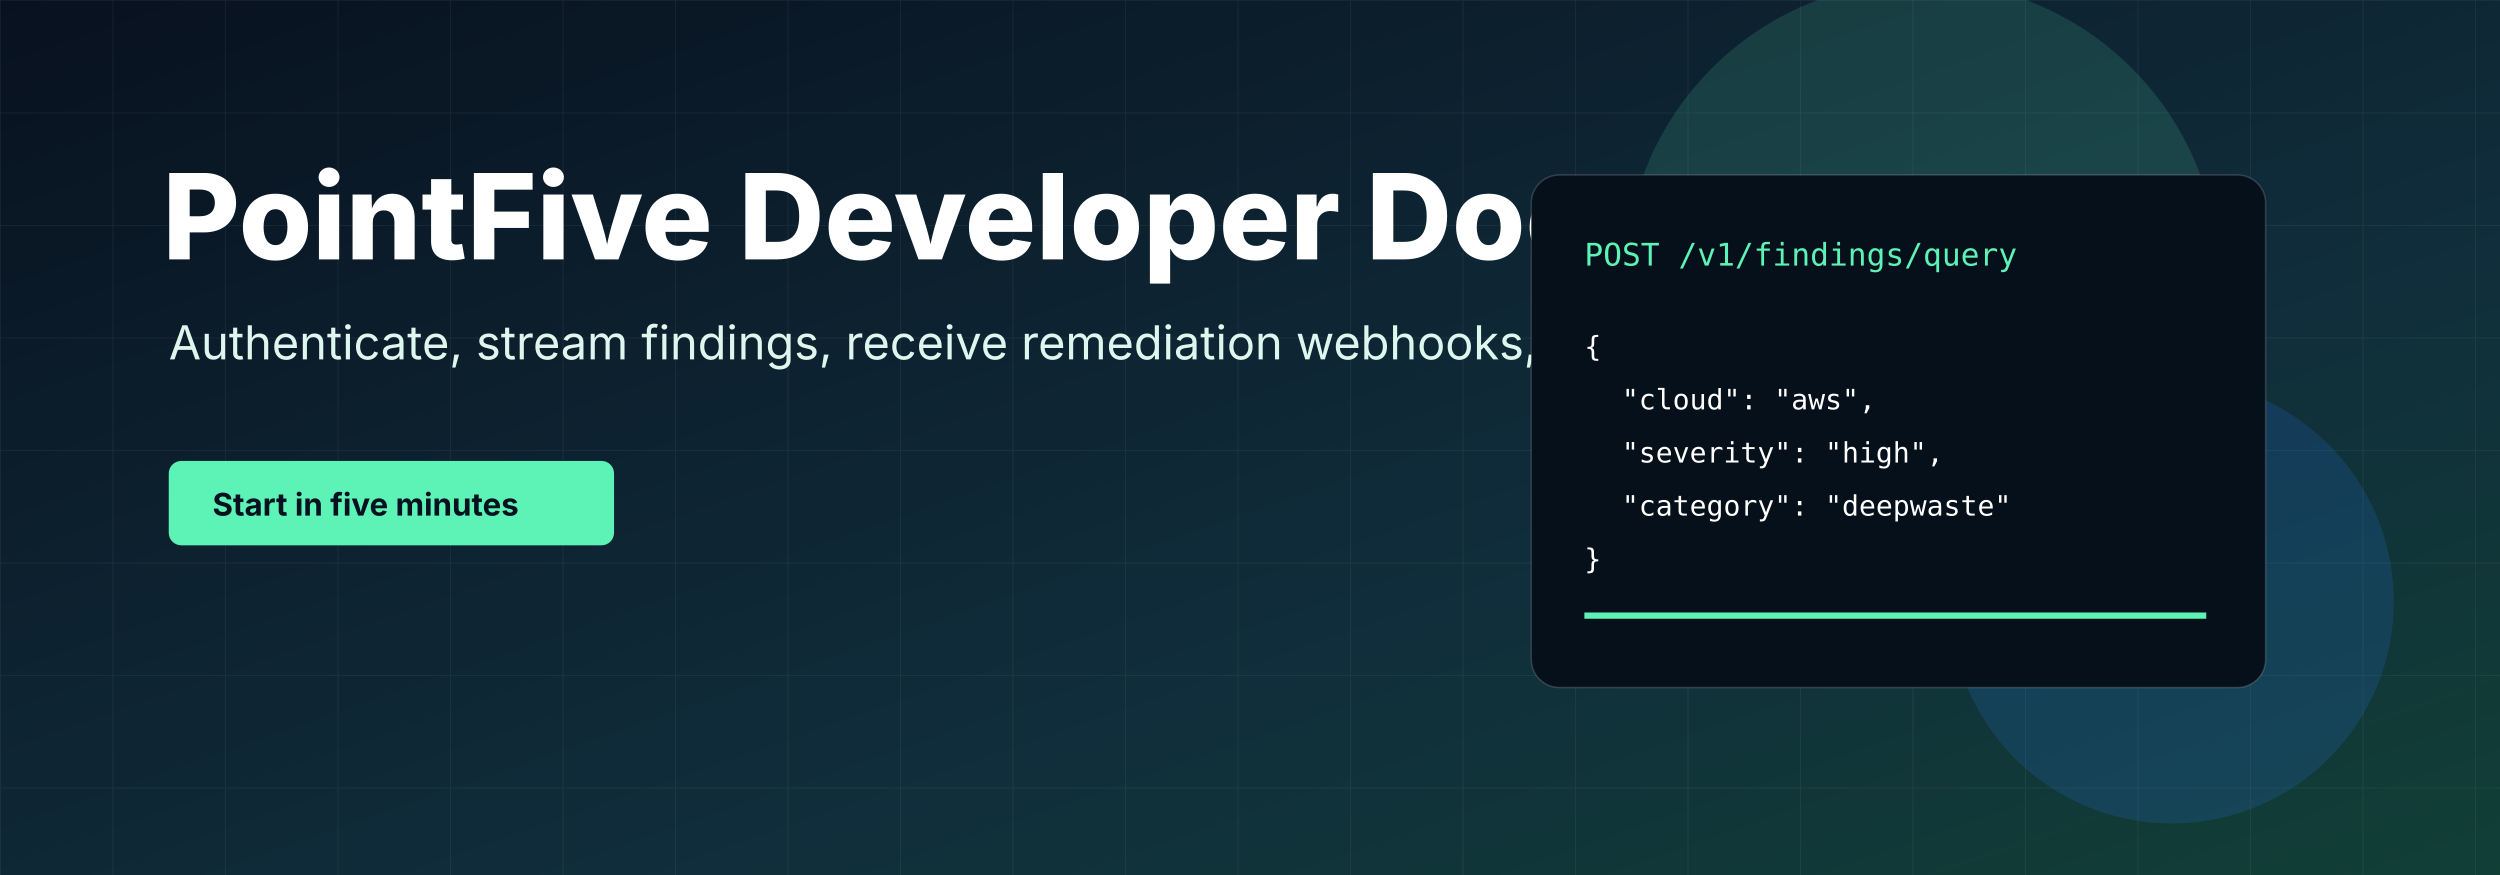
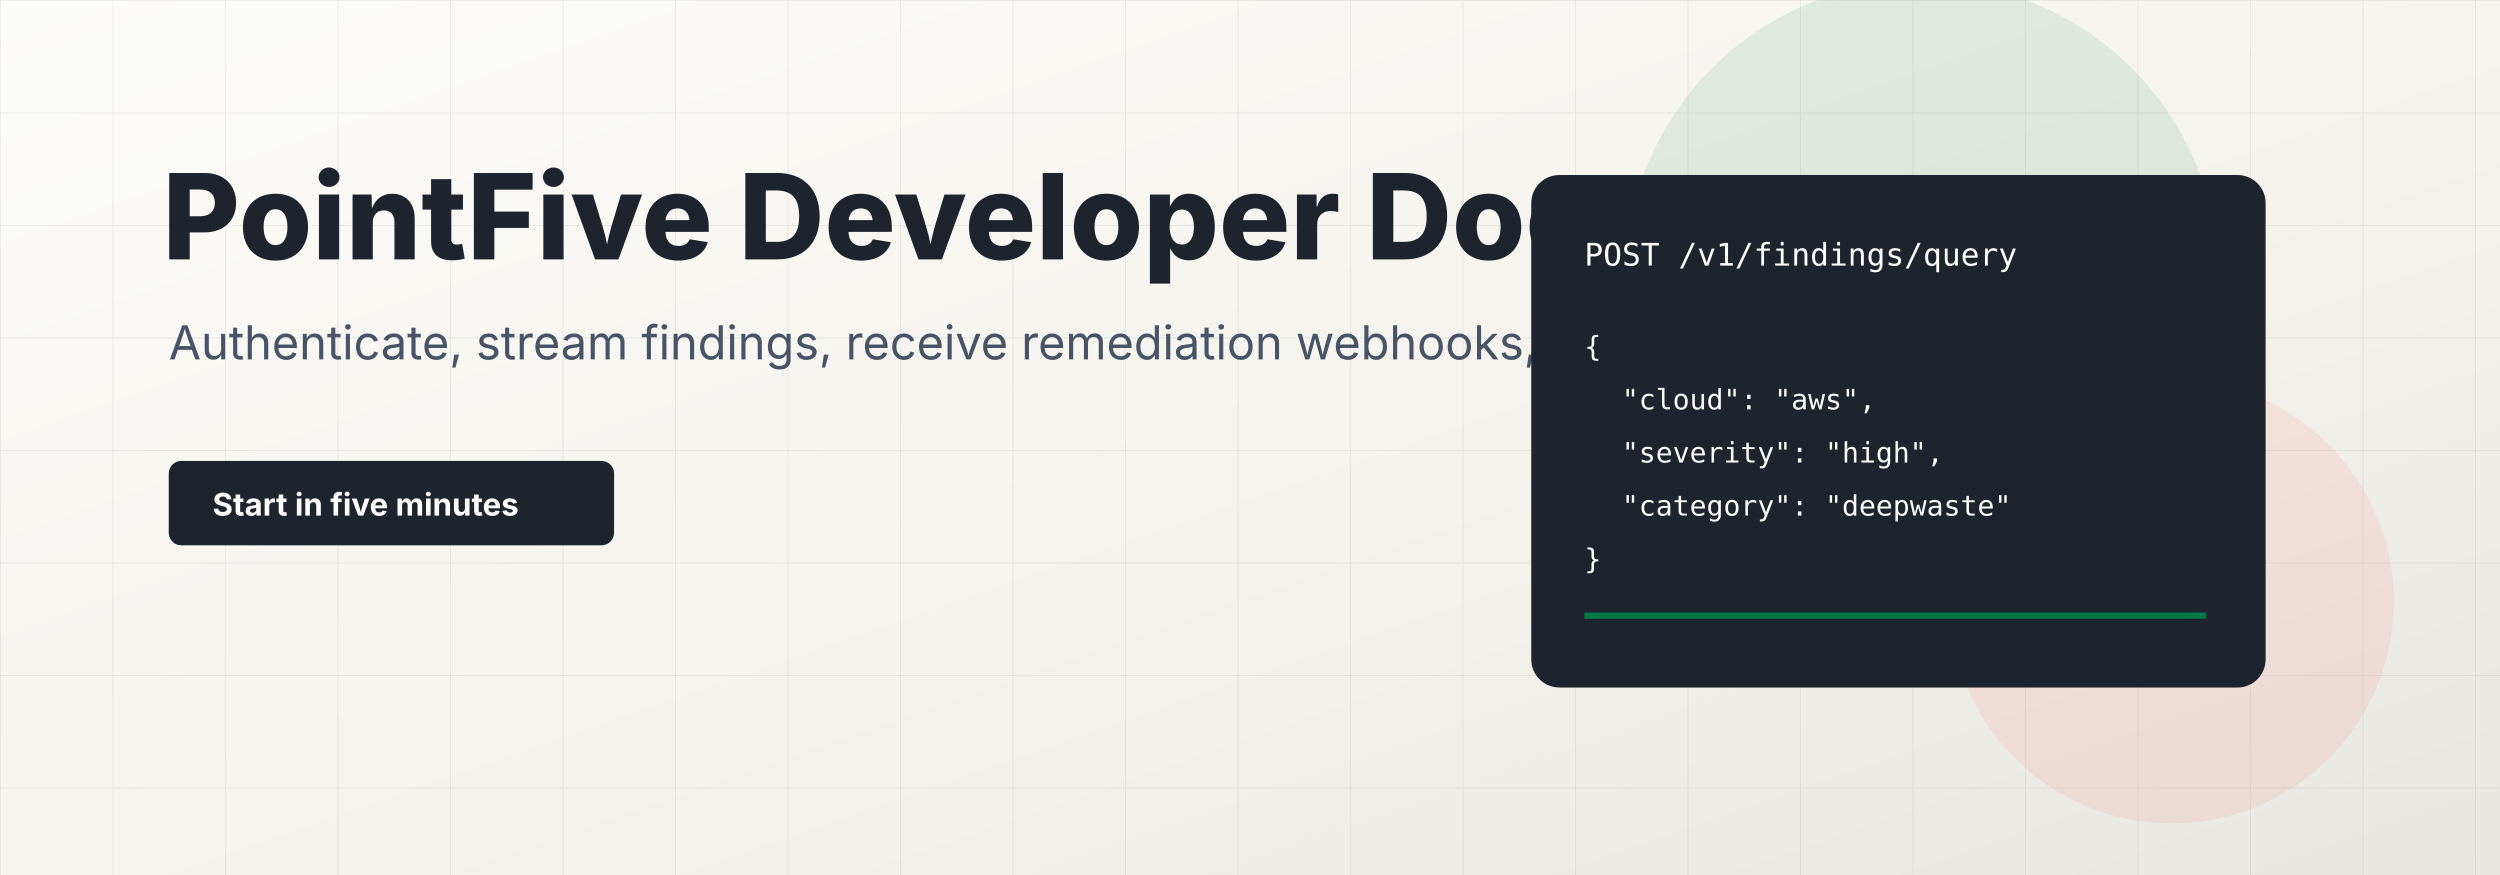
<svg xmlns="http://www.w3.org/2000/svg" width="1600" height="560" viewBox="0 0 1600 560" role="img" aria-label="PointFive developer docs">
  <defs>
    <linearGradient id="bg" x1="0" x2="1" y1="0" y2="1">
-       <stop offset="0" stop-color="#08111F" />
-       <stop offset="0.62" stop-color="#102D3B" />
-       <stop offset="1" stop-color="#113F36" />
+       <stop offset="0" stop-color="#FCFCF9" />
+       <stop offset="0.62" stop-color="#F4F1EB" />
+       <stop offset="1" stop-color="#E7E6E1" />
    </linearGradient>
    <pattern id="grid" width="72" height="72" patternUnits="userSpaceOnUse">
-       <path d="M72 0H0V72" fill="none" stroke="#FFFFFF" stroke-opacity=".07" stroke-width="1" />
+       <path d="M72 0H0V72" fill="none" stroke="#1D242D" stroke-opacity=".08" stroke-width="1" />
    </pattern>
  </defs>
  <rect width="1600" height="560" fill="url(#bg)" />
  <rect width="1600" height="560" fill="url(#grid)" />
-   <circle cx="1230" cy="178" r="190" fill="#5DF2B6" opacity=".14" />
-   <circle cx="1390" cy="385" r="142" fill="#2F7BFF" opacity=".16" />
-   <text x="104" y="166" font-family="Inter, Arial, sans-serif" font-size="76" font-weight="760" fill="#FFFFFF">PointFive Developer Docs</text>
-   <text x="108" y="230" font-family="Inter, Arial, sans-serif" font-size="30" fill="#DDF7EF">Authenticate, stream findings, receive remediation webhooks, and troubleshoot integrations.</text>
-   <rect x="108" y="295" width="285" height="54" rx="8" fill="#5DF2B6" />
-   <text x="136" y="330" font-family="Inter, Arial, sans-serif" font-size="20" font-weight="720" fill="#08111F">Start in five minutes</text>
+   <circle cx="1230" cy="178" r="190" fill="#027A48" opacity=".10" />
+   <circle cx="1390" cy="385" r="142" fill="#FF6259" opacity=".11" />
+   <text x="104" y="166" font-family="Inter, Arial, sans-serif" font-size="76" font-weight="760" fill="#1D242D">PointFive Developer Docs</text>
+   <text x="108" y="230" font-family="Inter, Arial, sans-serif" font-size="30" fill="#475467">Authenticate, stream findings, receive remediation webhooks, and troubleshoot integrations.</text>
+   <rect x="108" y="295" width="285" height="54" rx="8" fill="#1D242D" />
+   <text x="136" y="330" font-family="Inter, Arial, sans-serif" font-size="20" font-weight="720" fill="#FCFCF9">Start in five minutes</text>
  <g transform="translate(980 112)">
-     <rect width="470" height="328" rx="18" fill="#06101A" stroke="#FFFFFF" stroke-opacity=".16" />
-     <text x="34" y="58" font-family="IBMPlexMono, monospace" font-size="20" fill="#5DF2B6">POST /v1/findings/query</text>
-     <text x="34" y="116" font-family="IBMPlexMono, monospace" font-size="18" fill="#FFFFFF">{</text>
-     <text x="58" y="150" font-family="IBMPlexMono, monospace" font-size="18" fill="#FFFFFF">"cloud": "aws",</text>
-     <text x="58" y="184" font-family="IBMPlexMono, monospace" font-size="18" fill="#FFFFFF">"severity": "high",</text>
-     <text x="58" y="218" font-family="IBMPlexMono, monospace" font-size="18" fill="#FFFFFF">"category": "deepwaste"</text>
-     <text x="34" y="252" font-family="IBMPlexMono, monospace" font-size="18" fill="#FFFFFF">}</text>
-     <path d="M34 282H432" stroke="#5DF2B6" stroke-width="4" />
+     <rect width="470" height="328" rx="18" fill="#1D242D" />
+     <text x="34" y="58" font-family="IBMPlexMono, monospace" font-size="20" fill="#FCFCF9">POST /v1/findings/query</text>
+     <text x="34" y="116" font-family="IBMPlexMono, monospace" font-size="18" fill="#FCFCF9">{</text>
+     <text x="58" y="150" font-family="IBMPlexMono, monospace" font-size="18" fill="#FCFCF9">"cloud": "aws",</text>
+     <text x="58" y="184" font-family="IBMPlexMono, monospace" font-size="18" fill="#FCFCF9">"severity": "high",</text>
+     <text x="58" y="218" font-family="IBMPlexMono, monospace" font-size="18" fill="#FCFCF9">"category": "deepwaste"</text>
+     <text x="34" y="252" font-family="IBMPlexMono, monospace" font-size="18" fill="#FCFCF9">}</text>
+     <path d="M34 282H432" stroke="#027A48" stroke-width="4" />
  </g>
</svg>
